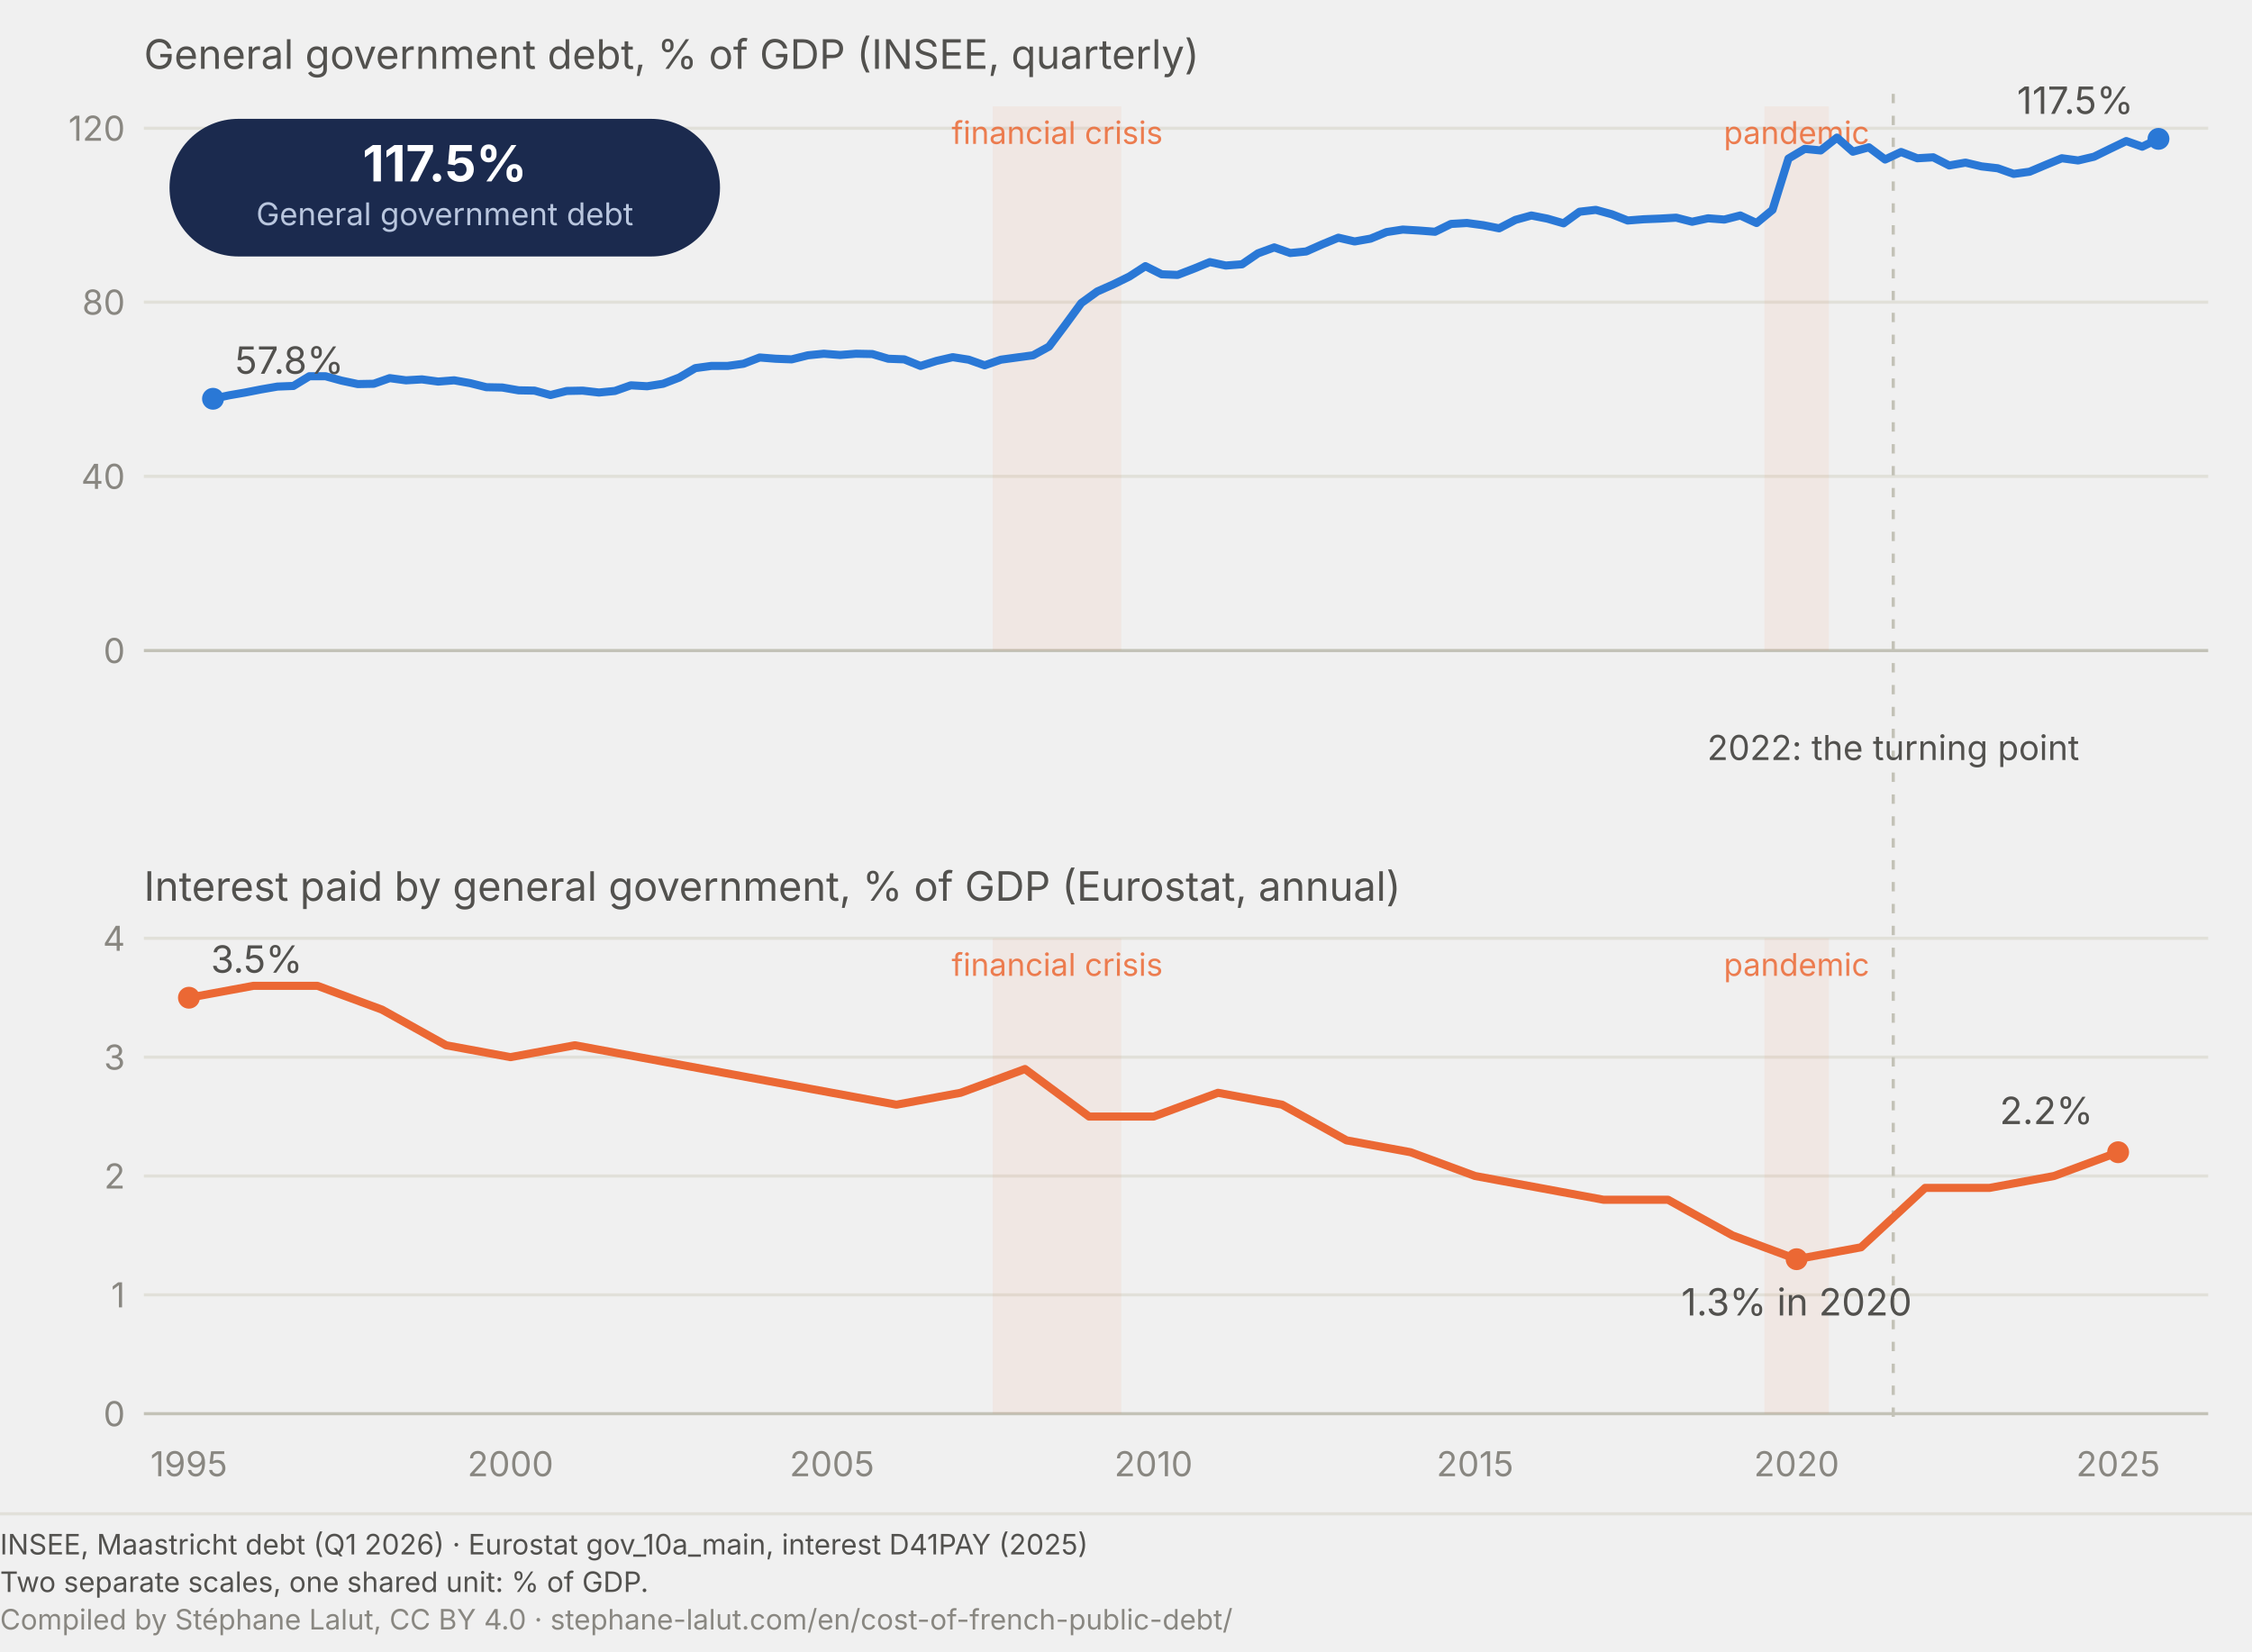
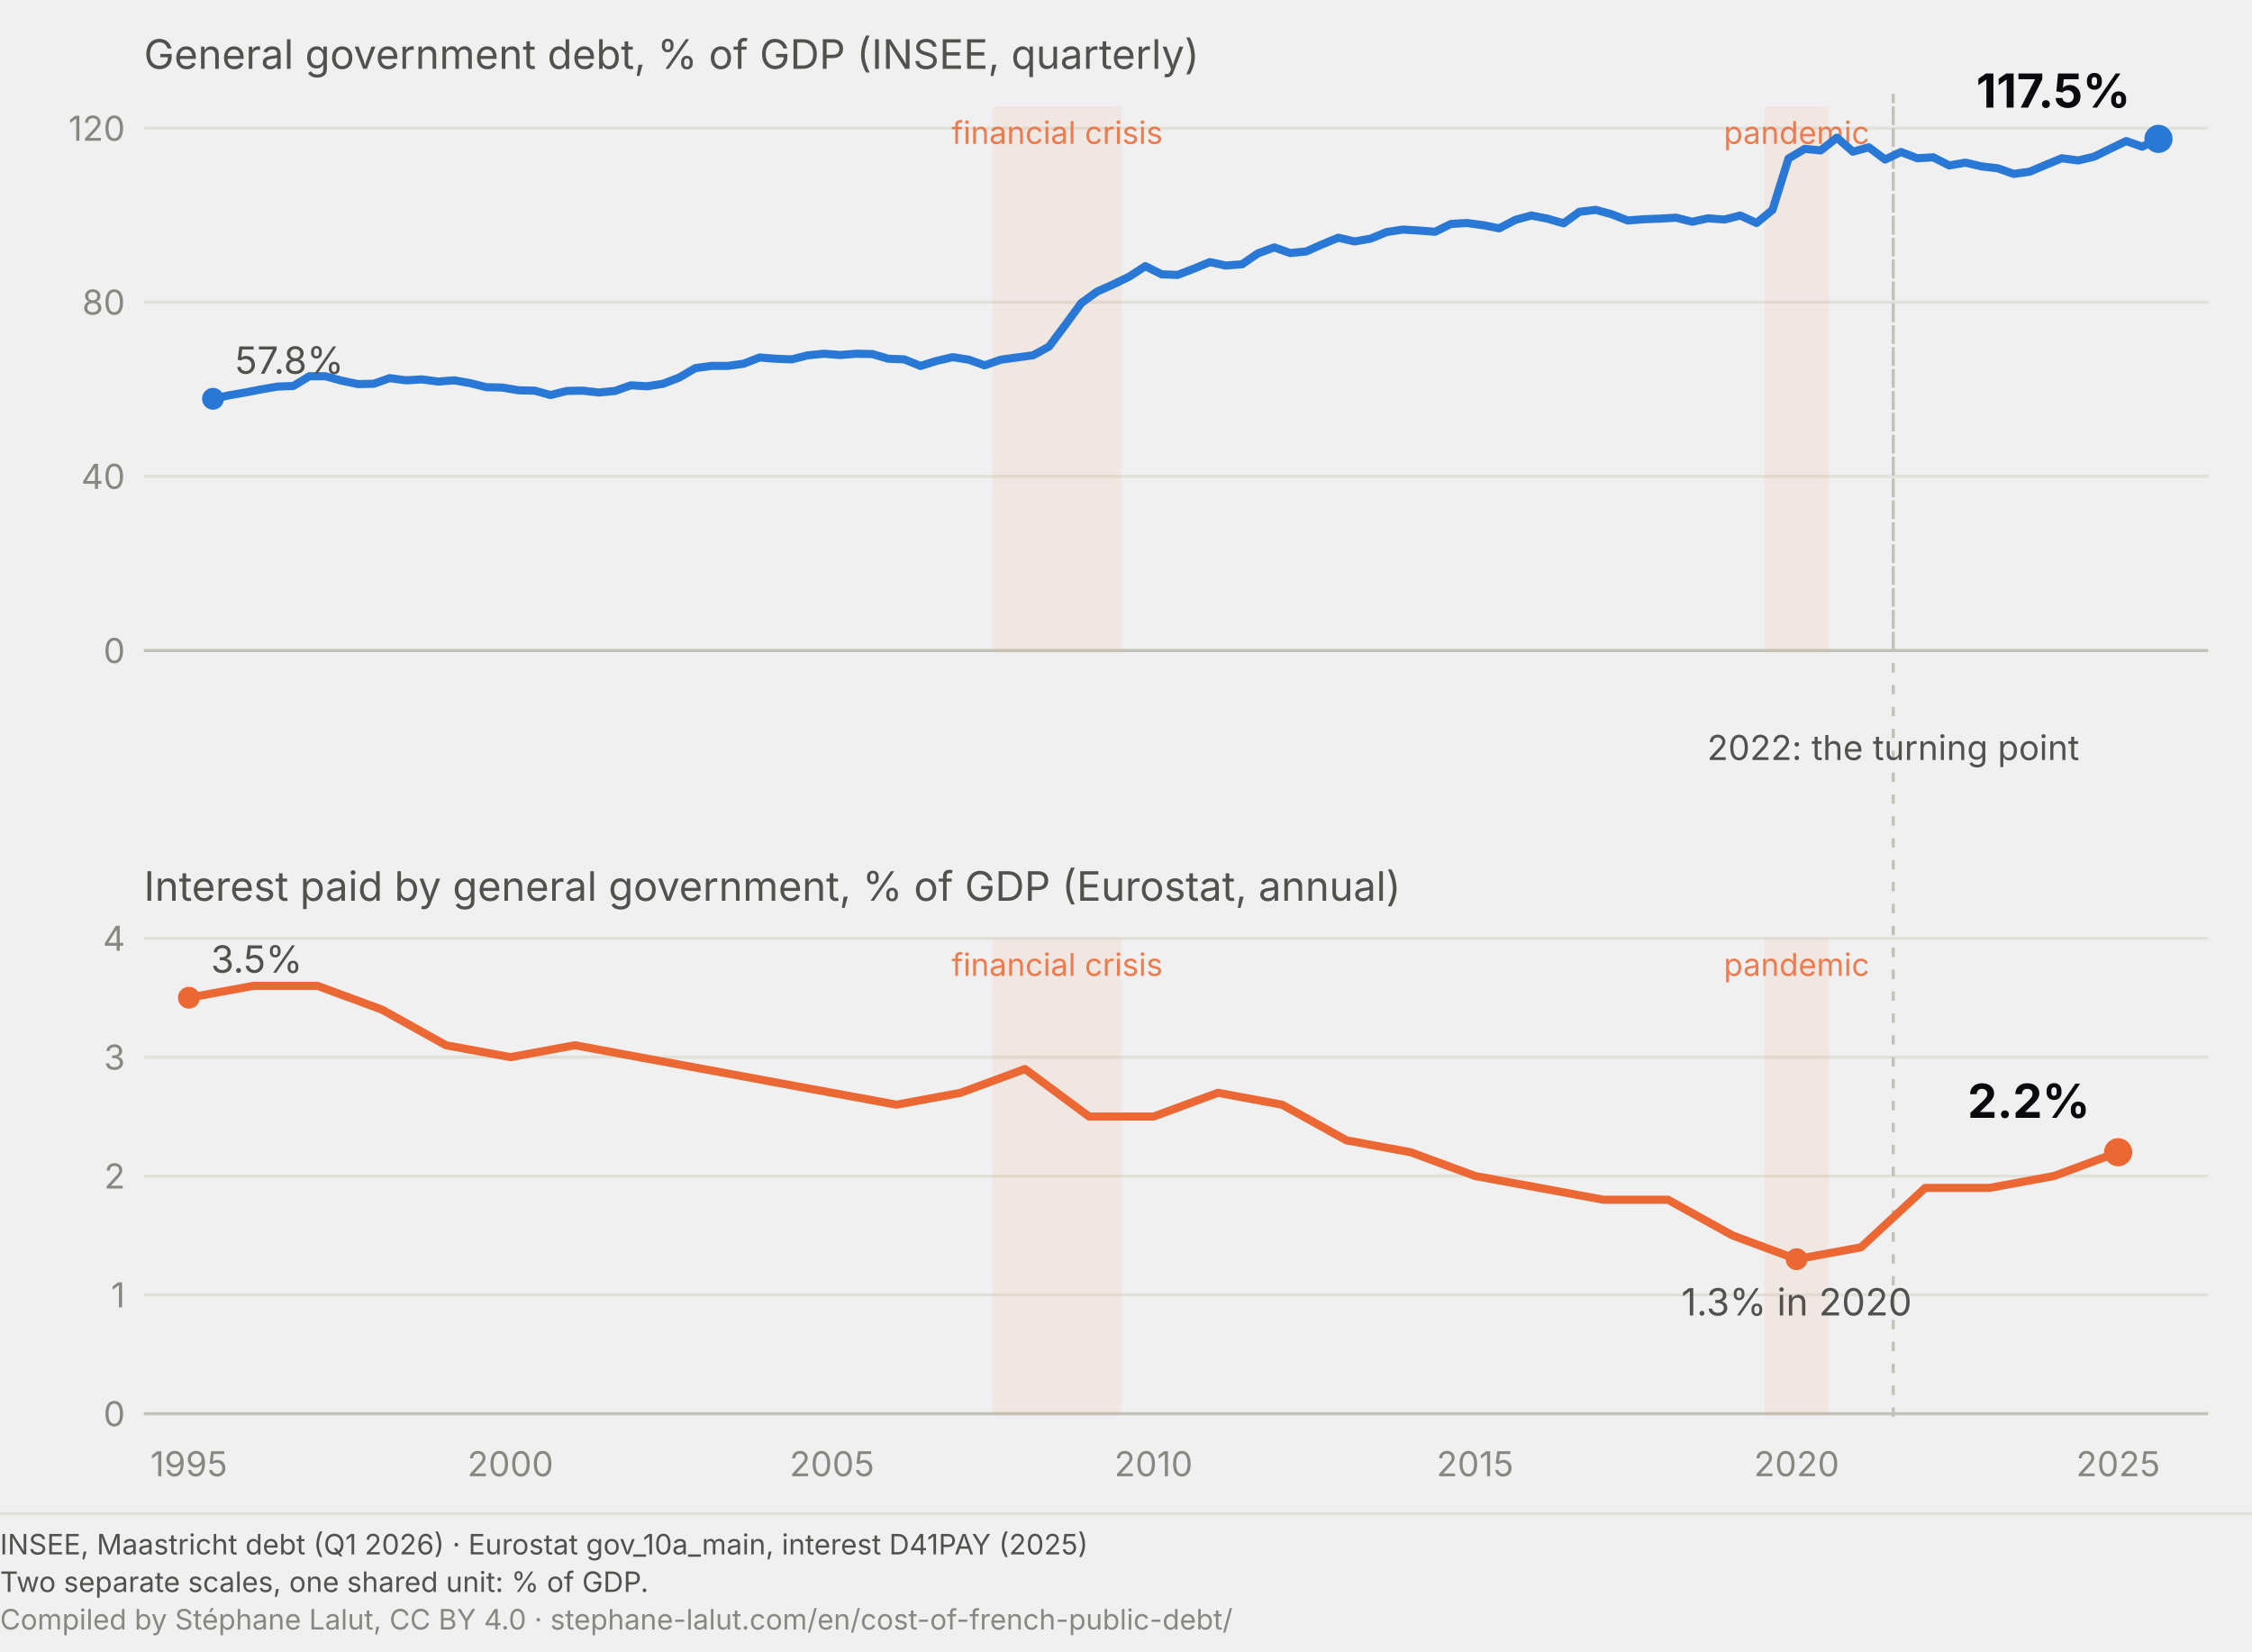
<svg xmlns="http://www.w3.org/2000/svg" viewBox="0 0 720 528" role="img" aria-labelledby="cz-t cz-d" font-family="system-ui, -apple-system, Segoe UI, sans-serif">
  <text x="46" y="22" font-size="13" fill="#52514e">General government debt, % of GDP (INSEE, quarterly)</text>
  <text x="46" y="288" font-size="13" fill="#52514e">Interest paid by general government, % of GDP (Eurostat, annual)</text>
  <line x1="46" y1="208.0" x2="706" y2="208.0" stroke="#c3c2b7" stroke-width="1" />
  <text x="40" y="212.0" font-size="11" fill="#898781" text-anchor="end">0</text>
  <line x1="46" y1="152.3" x2="706" y2="152.3" stroke="#e1e0d9" stroke-width="1" />
  <text x="40" y="156.3" font-size="11" fill="#898781" text-anchor="end">40</text>
  <line x1="46" y1="96.6" x2="706" y2="96.6" stroke="#e1e0d9" stroke-width="1" />
  <text x="40" y="100.6" font-size="11" fill="#898781" text-anchor="end">80</text>
  <line x1="46" y1="41.0" x2="706" y2="41.0" stroke="#e1e0d9" stroke-width="1" />
  <text x="40" y="45.0" font-size="11" fill="#898781" text-anchor="end">120</text>
  <line x1="46" y1="452.0" x2="706" y2="452.0" stroke="#c3c2b7" stroke-width="1" />
  <text x="40" y="456.0" font-size="11" fill="#898781" text-anchor="end">0</text>
  <line x1="46" y1="414.0" x2="706" y2="414.0" stroke="#e1e0d9" stroke-width="1" />
  <text x="40" y="418.0" font-size="11" fill="#898781" text-anchor="end">1</text>
  <line x1="46" y1="376.0" x2="706" y2="376.0" stroke="#e1e0d9" stroke-width="1" />
  <text x="40" y="380.0" font-size="11" fill="#898781" text-anchor="end">2</text>
  <line x1="46" y1="338.0" x2="706" y2="338.0" stroke="#e1e0d9" stroke-width="1" />
  <text x="40" y="342.0" font-size="11" fill="#898781" text-anchor="end">3</text>
  <line x1="46" y1="300.0" x2="706" y2="300.0" stroke="#e1e0d9" stroke-width="1" />
  <text x="40" y="304.0" font-size="11" fill="#898781" text-anchor="end">4</text>
  <text x="60.4" y="472" font-size="11" fill="#898781" text-anchor="middle">1995</text>
  <text x="163.2" y="472" font-size="11" fill="#898781" text-anchor="middle">2000</text>
  <text x="266.0" y="472" font-size="11" fill="#898781" text-anchor="middle">2005</text>
  <text x="368.8" y="472" font-size="11" fill="#898781" text-anchor="middle">2010</text>
  <text x="471.6" y="472" font-size="11" fill="#898781" text-anchor="middle">2015</text>
  <text x="574.4" y="472" font-size="11" fill="#898781" text-anchor="middle">2020</text>
  <text x="677.2" y="472" font-size="11" fill="#898781" text-anchor="middle">2025</text>
  <line x1="605.3" y1="30" x2="605.3" y2="455" stroke="#c3c2b7" stroke-width="1" stroke-dasharray="3 4" />
+   <line x1="605.3" y1="34.0" x2="605.3" y2="208.0" stroke="#c3c2b7" stroke-width="1" stroke-dasharray="3 4" />
  <text x="605.3" y="243" font-size="11" fill="#52514e" text-anchor="middle">2022: the turning point</text>
  <rect x="317.4" y="34.0" width="41.1" height="174.0" fill="#eb6834" opacity="0.07" />
  <text x="338.0" y="46.0" font-size="10" fill="#eb6834" text-anchor="middle" opacity="0.85">financial crisis</text>
  <rect x="564.1" y="34.0" width="20.6" height="174.0" fill="#eb6834" opacity="0.07" />
  <text x="574.4" y="46.0" font-size="10" fill="#eb6834" text-anchor="middle" opacity="0.85">pandemic</text>
  <rect x="317.4" y="300.0" width="41.1" height="152.0" fill="#eb6834" opacity="0.07" />
  <text x="338.0" y="312.0" font-size="10" fill="#eb6834" text-anchor="middle" opacity="0.85">financial crisis</text>
  <rect x="564.1" y="300.0" width="20.6" height="152.0" fill="#eb6834" opacity="0.07" />
  <text x="574.4" y="312.0" font-size="10" fill="#eb6834" text-anchor="middle" opacity="0.85">pandemic</text>
  <path d="M68.1,127.5 L73.2,126.4 L78.4,125.5 L83.5,124.5 L88.7,123.6 L93.8,123.4 L98.9,120.3 L104.1,120.3 L109.2,121.7 L114.4,122.8 L119.5,122.7 L124.6,120.9 L129.8,121.6 L134.9,121.3 L140.1,122.0 L145.2,121.6 L150.3,122.5 L155.5,123.8 L160.6,123.9 L165.8,124.8 L170.9,124.9 L176.0,126.3 L181.2,125.0 L186.3,124.9 L191.5,125.5 L196.6,125.0 L201.7,123.2 L206.9,123.5 L212.0,122.7 L217.2,120.7 L222.3,117.7 L227.4,117.0 L232.6,117.0 L237.7,116.3 L242.9,114.3 L248.0,114.7 L253.1,114.9 L258.3,113.6 L263.4,113.1 L268.6,113.5 L273.7,113.1 L278.9,113.2 L284.0,114.7 L289.1,114.9 L294.3,117.0 L299.4,115.4 L304.6,114.2 L309.7,115.0 L314.8,116.8 L320.0,115.0 L325.1,114.3 L330.3,113.6 L335.4,110.8 L340.5,104.0 L345.7,96.9 L350.8,93.2 L356.0,90.9 L361.1,88.4 L366.2,85.1 L371.4,87.7 L376.5,87.9 L381.7,85.9 L386.8,83.8 L391.9,84.9 L397.1,84.5 L402.2,81.0 L407.4,79.1 L412.5,80.9 L417.6,80.4 L422.8,78.1 L427.9,76.0 L433.1,77.2 L438.2,76.3 L443.3,74.2 L448.5,73.4 L453.6,73.7 L458.8,74.1 L463.9,71.6 L469.0,71.3 L474.2,72.0 L479.3,73.0 L484.5,70.3 L489.6,68.9 L494.7,69.9 L499.9,71.4 L505.0,67.7 L510.2,67.1 L515.3,68.5 L520.4,70.5 L525.6,70.1 L530.7,69.9 L535.9,69.6 L541.0,70.9 L546.1,69.8 L551.3,70.2 L556.4,68.9 L561.6,71.3 L566.7,67.1 L571.8,50.7 L577.0,47.6 L582.1,48.1 L587.3,44.0 L592.4,48.5 L597.5,47.1 L602.7,51.0 L607.8,48.6 L613.0,50.6 L618.1,50.3 L623.2,52.9 L628.4,52.0 L633.5,53.2 L638.7,53.8 L643.8,55.6 L648.9,54.9 L654.1,52.7 L659.2,50.6 L664.4,51.3 L669.5,50.1 L674.6,47.6 L679.8,45.1 L684.9,46.9 L690.1,44.4" fill="none" stroke="#2a78d6" stroke-width="2.6" stroke-linecap="round" stroke-linejoin="round" />
  <path d="M60.4,319.0 L81.0,315.2 L101.5,315.2 L122.1,322.8 L142.6,334.2 L163.2,338.0 L183.8,334.2 L204.3,338.0 L224.9,341.8 L245.4,345.6 L266.0,349.4 L286.6,353.2 L307.1,349.4 L327.7,341.8 L348.2,357.0 L368.8,357.0 L389.4,349.4 L409.9,353.2 L430.5,364.6 L451.0,368.4 L471.6,376.0 L492.2,379.8 L512.7,383.6 L533.3,383.6 L553.9,395.0 L574.4,402.6 L595.0,398.8 L615.5,379.8 L636.1,379.8 L656.7,376.0 L677.2,368.4" fill="none" stroke="#eb6834" stroke-width="2.6" stroke-linecap="round" stroke-linejoin="round" />
-   <rect x="54.2" y="38.0" width="176.0" height="44.0" rx="22.0" fill="#1B2A4E" />
-   <text x="142.2" y="58.0" font-size="16" font-weight="700" fill="#ffffff" text-anchor="middle">117.5%</text>
-   <text x="142.2" y="72.0" font-size="10" fill="#b9c6de" text-anchor="middle">General government debt</text>
-   <circle cx="690.1" cy="44.4" r="3.5" fill="#2a78d6" />
-   <text x="682.1" y="36.4" font-size="12" fill="#52514e" text-anchor="end">117.5%</text>
+   <circle cx="690.1" cy="44.4" r="4.5" fill="#2a78d6" />
+   <text x="681.1" y="34.4" font-size="15" font-weight="700" fill="#0A0A0E" text-anchor="end">117.5%</text>
  <circle cx="68.1" cy="127.5" r="3.5" fill="#2a78d6" />
-   <text x="75.1" y="119.5" font-size="12" fill="#52514e" text-anchor="start">57.8%</text>
-   <circle cx="677.2" cy="368.4" r="3.5" fill="#eb6834" />
-   <text x="669.2" y="359.4" font-size="12" fill="#52514e" text-anchor="end">2.2%</text>
+   <text x="75.1" y="119.5" font-size="12" font-weight="400" fill="#52514e" text-anchor="start">57.8%</text>
+   <circle cx="677.2" cy="368.4" r="4.5" fill="#eb6834" />
+   <text x="668.2" y="357.4" font-size="15" font-weight="700" fill="#0A0A0E" text-anchor="end">2.2%</text>
  <circle cx="60.4" cy="319.0" r="3.5" fill="#eb6834" />
-   <text x="67.4" y="311.0" font-size="12" fill="#52514e" text-anchor="start">3.5%</text>
+   <text x="67.4" y="311.0" font-size="12" font-weight="400" fill="#52514e" text-anchor="start">3.5%</text>
  <circle cx="574.4" cy="402.6" r="3.5" fill="#eb6834" />
-   <text x="574.4" y="420.6" font-size="12" fill="#52514e" text-anchor="middle">1.3% in 2020</text>
+   <text x="574.4" y="420.6" font-size="12" font-weight="400" fill="#52514e" text-anchor="middle">1.3% in 2020</text>
  <line x1="0" y1="484.0" x2="720" y2="484.0" stroke="#e1e0d9" stroke-width="1" />
  <text x="0" y="497.0" font-family="system-ui, -apple-system, Segoe UI, sans-serif" font-size="9" fill="#52514e">INSEE, Maastricht debt (Q1 2026)  ·  Eurostat gov_10a_main, interest D41PAY (2025)</text>
  <text x="0" y="509.0" font-family="system-ui, -apple-system, Segoe UI, sans-serif" font-size="9" fill="#52514e">Two separate scales, one shared unit: % of GDP.</text>
  <text x="0" y="521.0" font-family="system-ui, -apple-system, Segoe UI, sans-serif" font-size="9" fill="#898781">Compiled by Stéphane Lalut, CC BY 4.0 · stephane-lalut.com/en/cost-of-french-public-debt/</text>
</svg>
